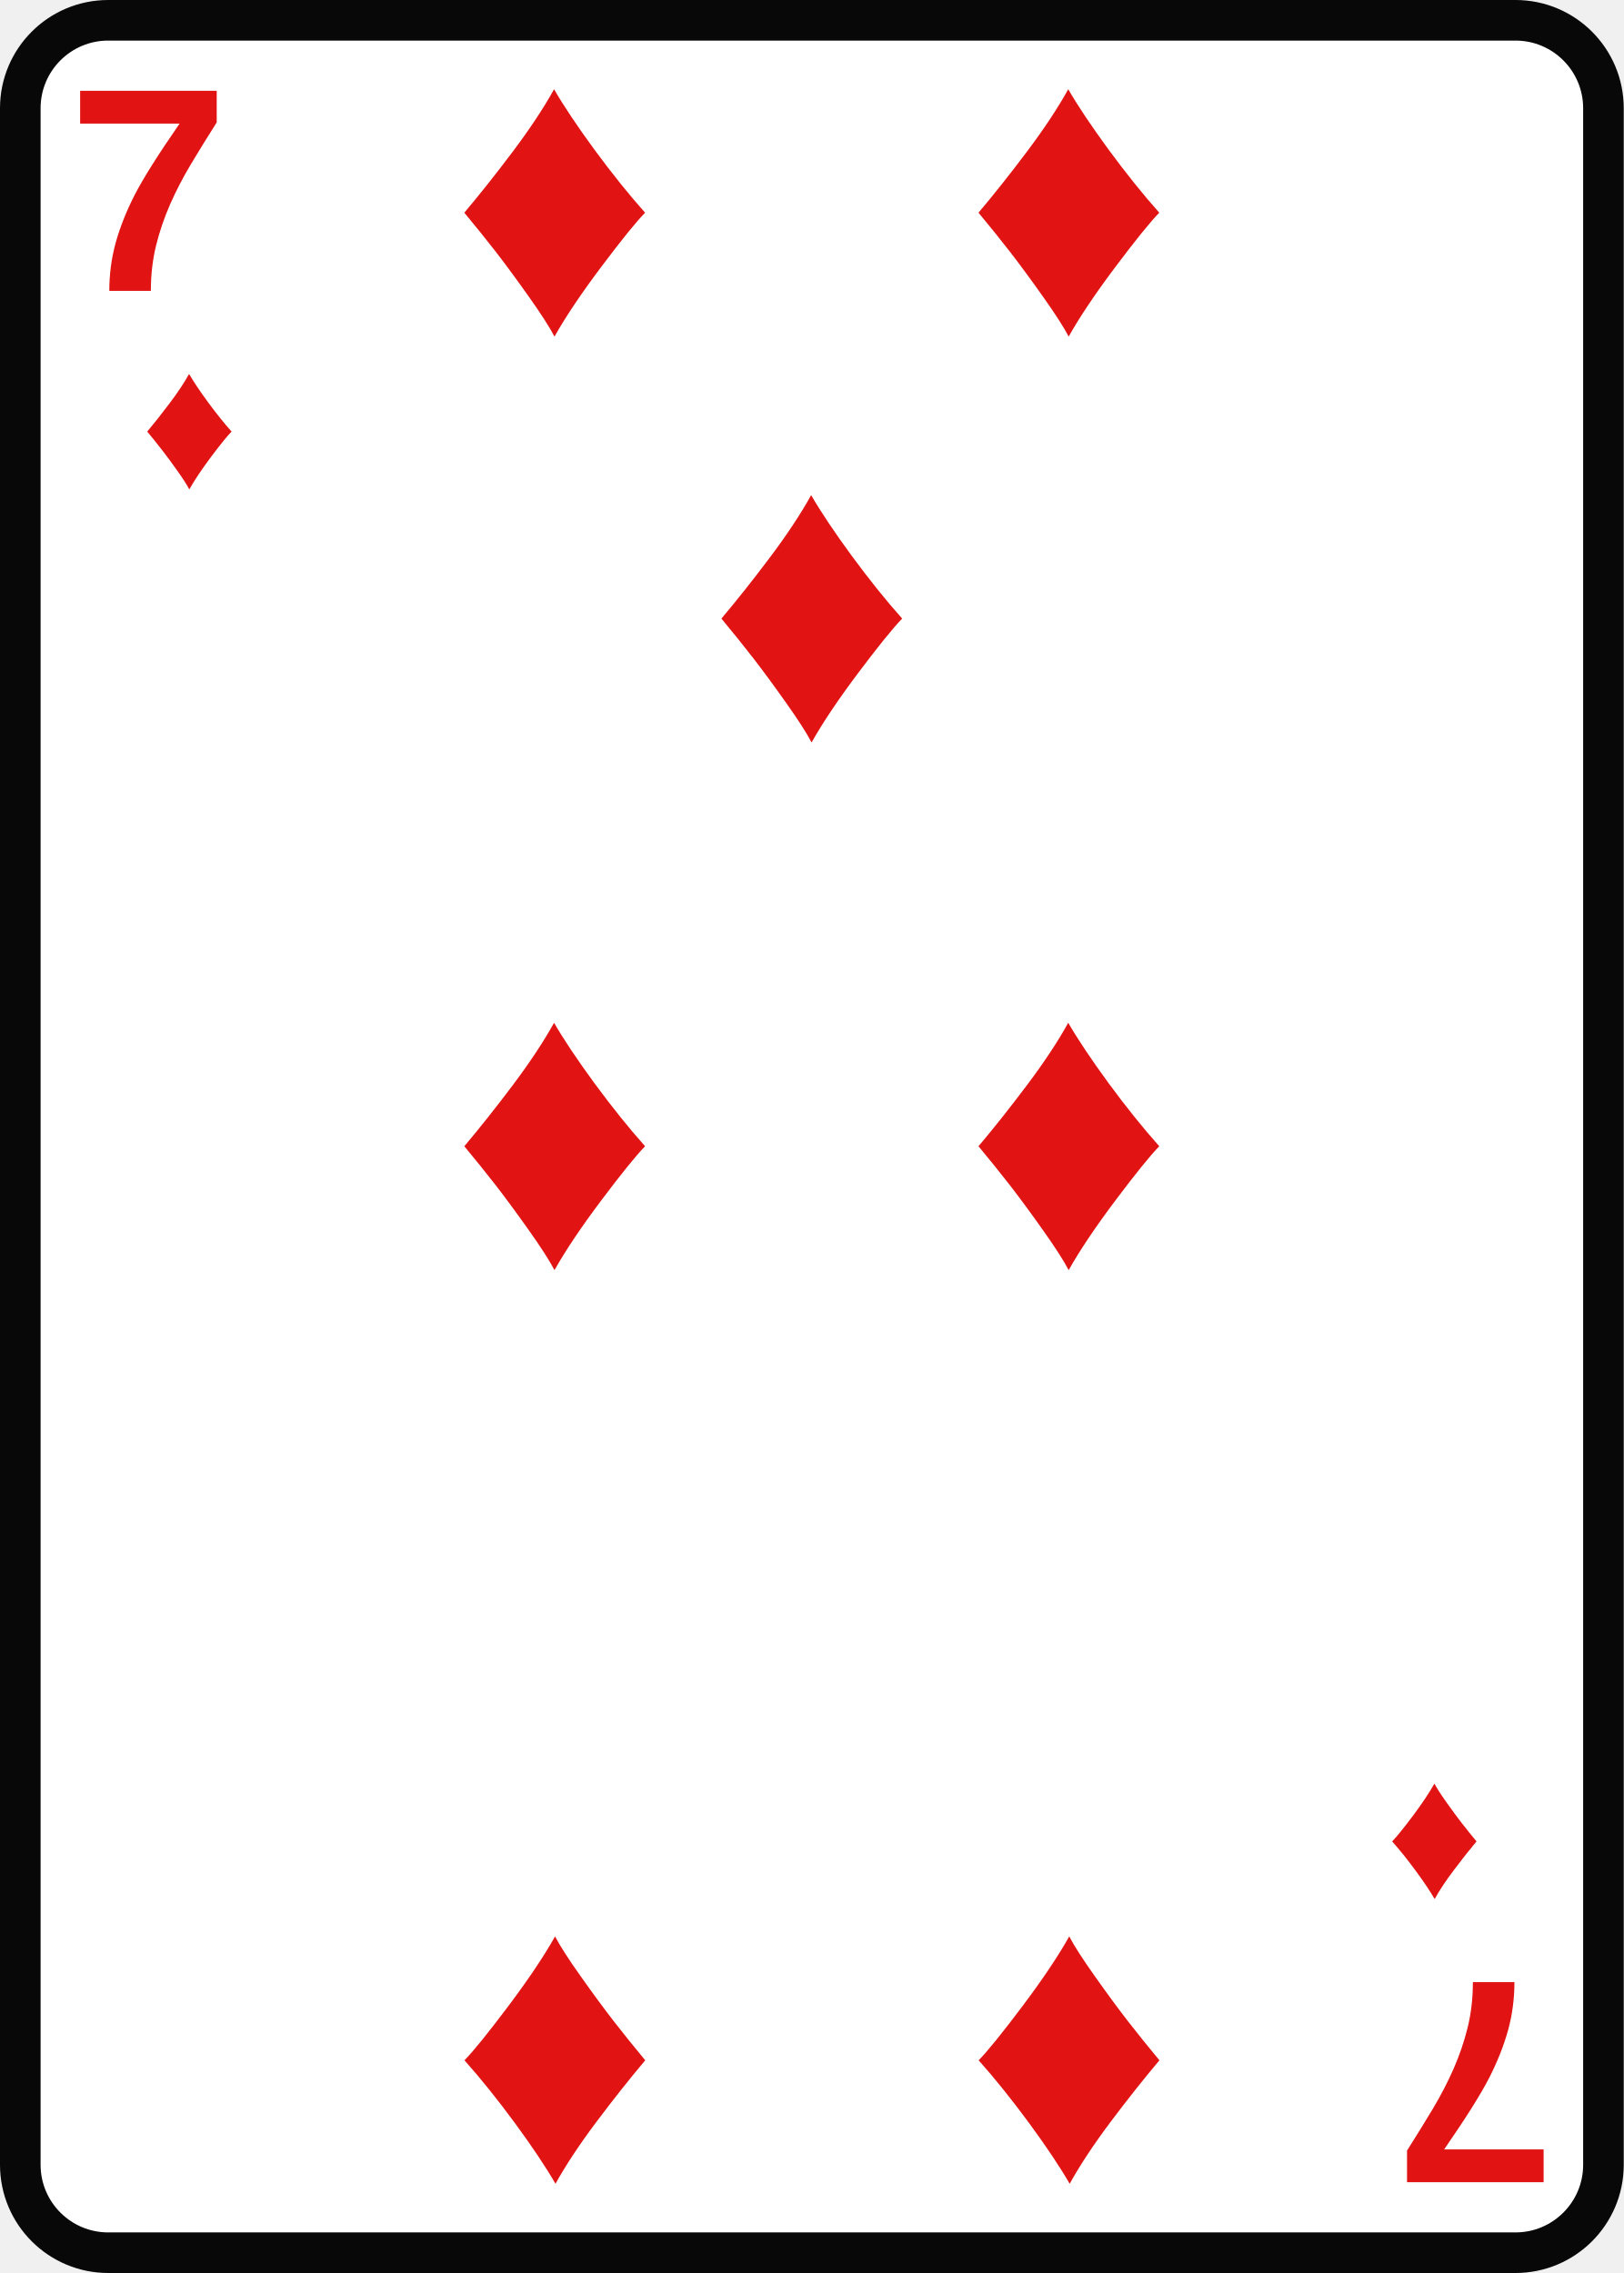
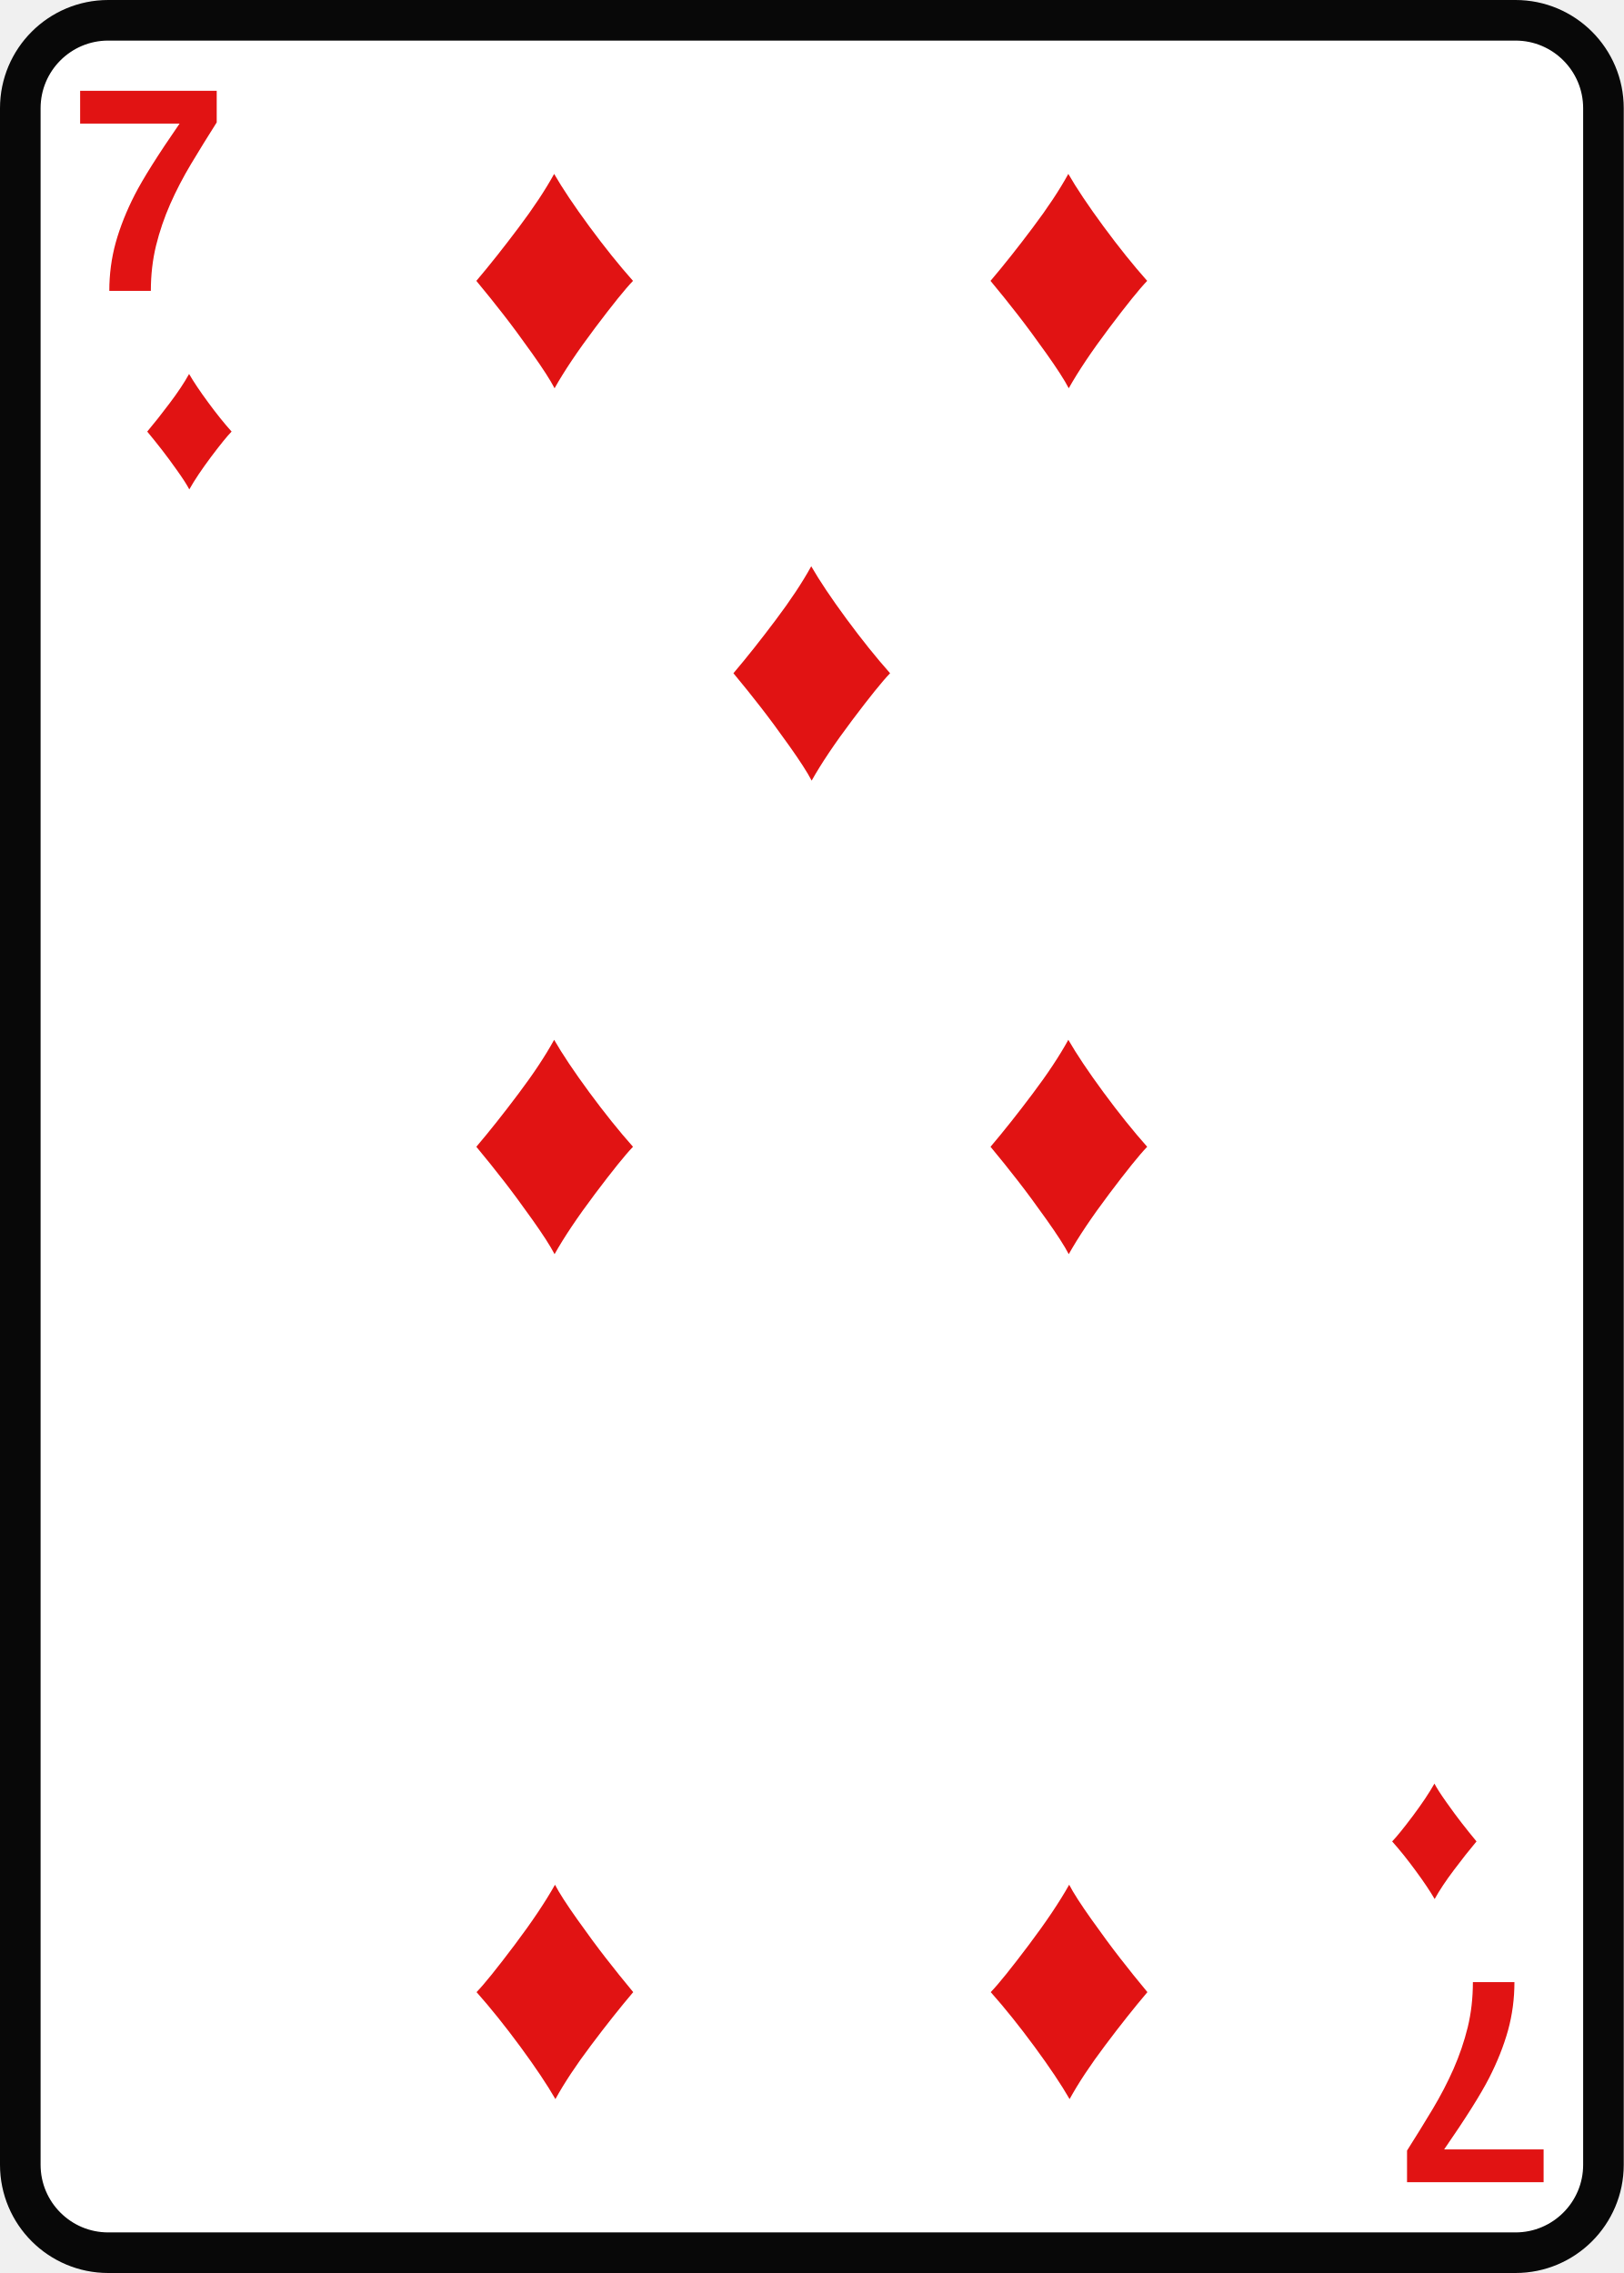
<svg xmlns="http://www.w3.org/2000/svg" viewBox="0 0 240 336" role="img" aria-label="7 ♦">
  <rect x="3" y="3" width="234" height="330" rx="13" fill="#fff" stroke="#080808" stroke-width="6" />
  <rect x="8" y="8" width="224" height="320" rx="9" fill="#fff" />
  <g transform="">
    <text x="10" y="43" font-family="Arial, Helvetica, sans-serif" font-size="43" font-weight="900" fill="#e11313">7</text>
    <text x="28" y="72" text-anchor="middle" font-family="Arial, Helvetica, sans-serif" font-size="28" font-weight="900" fill="#e11313">♦</text>
  </g>
  <g transform="translate(240 336) rotate(180)">
    <text x="10" y="43" font-family="Arial, Helvetica, sans-serif" font-size="43" font-weight="900" fill="#e11313">7</text>
    <text x="28" y="72" text-anchor="middle" font-family="Arial, Helvetica, sans-serif" font-size="28" font-weight="900" fill="#e11313">♦</text>
  </g>
-   <text x="82" y="32" text-anchor="middle" dominant-baseline="middle" font-family="Arial, Helvetica, sans-serif" font-size="60" font-weight="900" fill="#e11313" transform="rotate(0 82 32)">♦</text>
-   <text x="158" y="32" text-anchor="middle" dominant-baseline="middle" font-family="Arial, Helvetica, sans-serif" font-size="60" font-weight="900" fill="#e11313" transform="rotate(0 158 32)">♦</text>
-   <text x="120" y="92" text-anchor="middle" dominant-baseline="middle" font-family="Arial, Helvetica, sans-serif" font-size="60" font-weight="900" fill="#e11313" transform="rotate(0 120 92)">♦</text>
-   <text x="82" y="170" text-anchor="middle" dominant-baseline="middle" font-family="Arial, Helvetica, sans-serif" font-size="60" font-weight="900" fill="#e11313" transform="rotate(0 82 170)">♦</text>
-   <text x="158" y="170" text-anchor="middle" dominant-baseline="middle" font-family="Arial, Helvetica, sans-serif" font-size="60" font-weight="900" fill="#e11313" transform="rotate(0 158 170)">♦</text>
-   <text x="82" y="304" text-anchor="middle" dominant-baseline="middle" font-family="Arial, Helvetica, sans-serif" font-size="60" font-weight="900" fill="#e11313" transform="rotate(180 82 304)">♦</text>
-   <text x="158" y="304" text-anchor="middle" dominant-baseline="middle" font-family="Arial, Helvetica, sans-serif" font-size="60" font-weight="900" fill="#e11313" transform="rotate(180 158 304)">♦</text>
+   <text x="82" y="42" text-anchor="middle" dominant-baseline="middle" font-family="Arial, Helvetica, sans-serif" font-size="52" font-weight="900" fill="#e11313" transform="rotate(0 82 42)">♦</text>
+   <text x="158" y="42" text-anchor="middle" dominant-baseline="middle" font-family="Arial, Helvetica, sans-serif" font-size="52" font-weight="900" fill="#e11313" transform="rotate(0 158 42)">♦</text>
+   <text x="120" y="100" text-anchor="middle" dominant-baseline="middle" font-family="Arial, Helvetica, sans-serif" font-size="52" font-weight="900" fill="#e11313" transform="rotate(0 120 100)">♦</text>
+   <text x="82" y="170" text-anchor="middle" dominant-baseline="middle" font-family="Arial, Helvetica, sans-serif" font-size="52" font-weight="900" fill="#e11313" transform="rotate(0 82 170)">♦</text>
+   <text x="158" y="170" text-anchor="middle" dominant-baseline="middle" font-family="Arial, Helvetica, sans-serif" font-size="52" font-weight="900" fill="#e11313" transform="rotate(0 158 170)">♦</text>
+   <text x="82" y="294" text-anchor="middle" dominant-baseline="middle" font-family="Arial, Helvetica, sans-serif" font-size="52" font-weight="900" fill="#e11313" transform="rotate(180 82 294)">♦</text>
+   <text x="158" y="294" text-anchor="middle" dominant-baseline="middle" font-family="Arial, Helvetica, sans-serif" font-size="52" font-weight="900" fill="#e11313" transform="rotate(180 158 294)">♦</text>
</svg>
